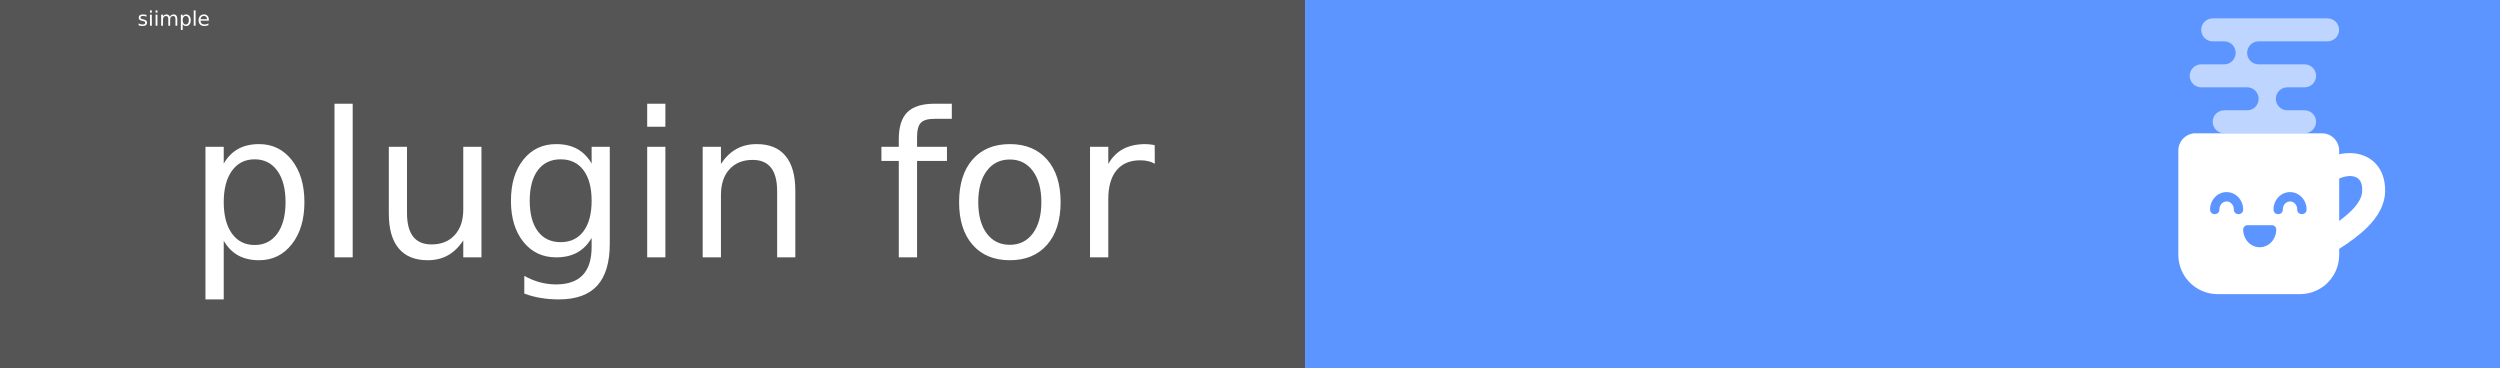
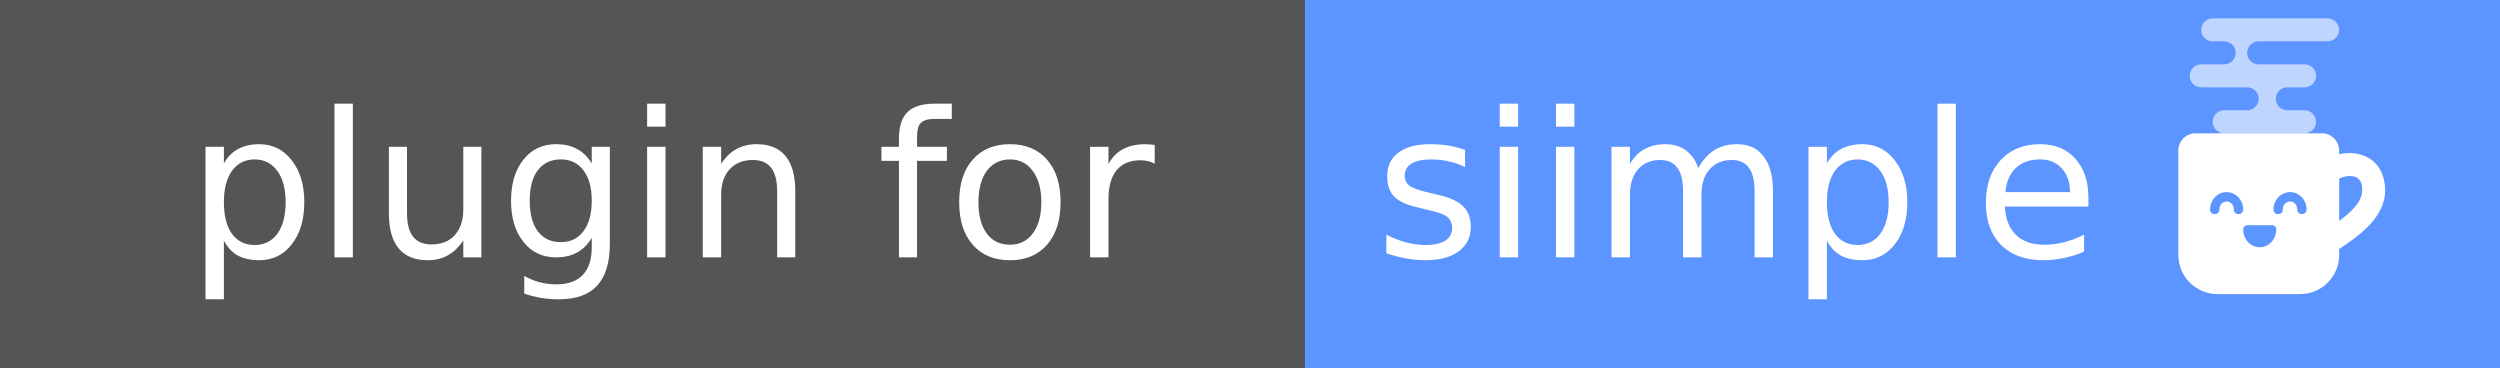
<svg xmlns="http://www.w3.org/2000/svg" height="20" width="136" version="1.1">
  <g shape-rendering="crispEdges">
    <path d="m0 0h71v20h-71z" fill="#555" />
    <path style="fill:#5c95ff" d="m71 0h65v20h-65z" />
  </g>
-   <g font-size="110" font-family="DejaVu Sans,Verdana,Geneva,sans-serif" text-anchor="middle" fill="#fff">
-     <text y="140" x="365" transform="scale(.1)" textLength="530">plugin for</text>
-     <text y="14" x="94.508" style="font-size:11px" transform="scale(.1)" textLength="390">siimple</text>
+   <g font-size="11" font-family="DejaVu Sans,Verdana,Geneva,sans-serif" text-anchor="middle" fill="#fff">
+     <text y="14" x="36.5" textLength="53">plugin for</text>
+     <text y="14" x="94.508" textLength="39">siimple</text>
  </g>
  <path style="fill:#ffffff;fill-rule:evenodd" d="m119.44 7.25c-0.517 0-0.938 0.42-0.938 0.938v5.68c0 0.547 0.211 1.073 0.589 1.469h0.001c0.402 0.423 0.959 0.663 1.543 0.664h4.484c0.018 0 0.036-0.001 0.054-0.002 0.048-0.001 0.096-0.004 0.145-0.009 0.032-0.003 0.063-0.007 0.095-0.011 0.039-0.005 0.078-0.012 0.116-0.019 0.03-0.006 0.06-0.013 0.09-0.019 0.041-0.011 0.083-0.021 0.123-0.034h0.001c0.025-0.008 0.05-0.017 0.076-0.025 0.042-0.014 0.083-0.03 0.124-0.047 0.024-0.011 0.048-0.021 0.072-0.032 0.041-0.019 0.083-0.039 0.122-0.061l0.063-0.036c0.041-0.024 0.082-0.05 0.121-0.076h0.001c0.018-0.013 0.036-0.025 0.053-0.039 0.041-0.029 0.08-0.061 0.119-0.093 0.014-0.012 0.028-0.024 0.042-0.036 0.039-0.035 0.077-0.072 0.114-0.11 0.385-0.398 0.601-0.928 0.602-1.482v-0.33c0.579-0.373 1.124-0.765 1.568-1.215 0.521-0.528 0.925-1.175 0.931-1.94 0.009-0.598-0.175-1.129-0.523-1.495-0.349-0.365-0.826-0.538-1.292-0.559-0.228-0.011-0.459 0.009-0.685 0.059v-0.2c0-0.517-0.42-0.938-0.937-0.938-2.291 0-4.583 0-6.875 0zm8.356 2.326c0.028-0.002 0.056-0.001 0.082 0 0.211 0.011 0.352 0.075 0.447 0.175 0.096 0.1 0.184 0.263 0.178 0.614v0.007c-0.001 0.329-0.176 0.672-0.571 1.073-0.187 0.188-0.418 0.381-0.679 0.575v-2.308c0.188-0.082 0.377-0.128 0.543-0.134zm-6.668 0.874c0.503 0 0.9 0.433 0.9 0.941 0.005 0.345-0.514 0.345-0.509 0 0-0.25-0.181-0.432-0.391-0.432s-0.391 0.182-0.391 0.432c0.005 0.345-0.514 0.345-0.509 0 0-0.508 0.397-0.941 0.9-0.941zm3.45 0c0.503 0 0.9 0.433 0.9 0.941 0.005 0.345-0.514 0.345-0.509 0 0-0.25-0.181-0.432-0.391-0.432s-0.391 0.182-0.391 0.432c0.005 0.345-0.514 0.345-0.509 0 0-0.508 0.397-0.941 0.9-0.941zm-2.316 1.8h1.332c0.129 0 0.234 0.105 0.234 0.234 0 0.338-0.162 0.655-0.441 0.833-0.28 0.178-0.638 0.178-0.918 0-0.279-0.178-0.441-0.495-0.441-0.833 0-0.129 0.105-0.234 0.234-0.234z" />
  <path style="opacity:.6;color-rendering:auto;text-decoration-color:#000000;color:#000000;isolation:auto;mix-blend-mode:normal;fill-rule:evenodd;shape-rendering:auto;solid-color:#000000;block-progression:tb;text-decoration-line:none;image-rendering:auto;white-space:normal;text-indent:0;text-transform:none;text-decoration-style:solid;fill:#ffffff" d="m120.37 1a0.625 0.625 0 1 0 0 1.25h0.625a0.625 0.625 0 1 1 0 1.25h-1.25a0.625 0.625 0 1 0 0 1.25h2.5a0.625 0.625 0 1 1 0 1.25h-1.25a0.625 0.625 0 1 0 0 1.25h4.375a0.625 0.625 0 1 0 0 -1.25h-0.938a0.625 0.625 0 1 1 0 -1.25h0.938a0.625 0.625 0 1 0 0 -1.25h-2.55a0.625 0.625 0 0 0 0.018 -0.001 0.625 0.625 0 0 1 0.014 -1.249 0.625 0.625 0 0 0 -0.032 -0.001h3.8a0.625 0.625 0 1 0 0 -1.25h-6.25z" />
</svg>
